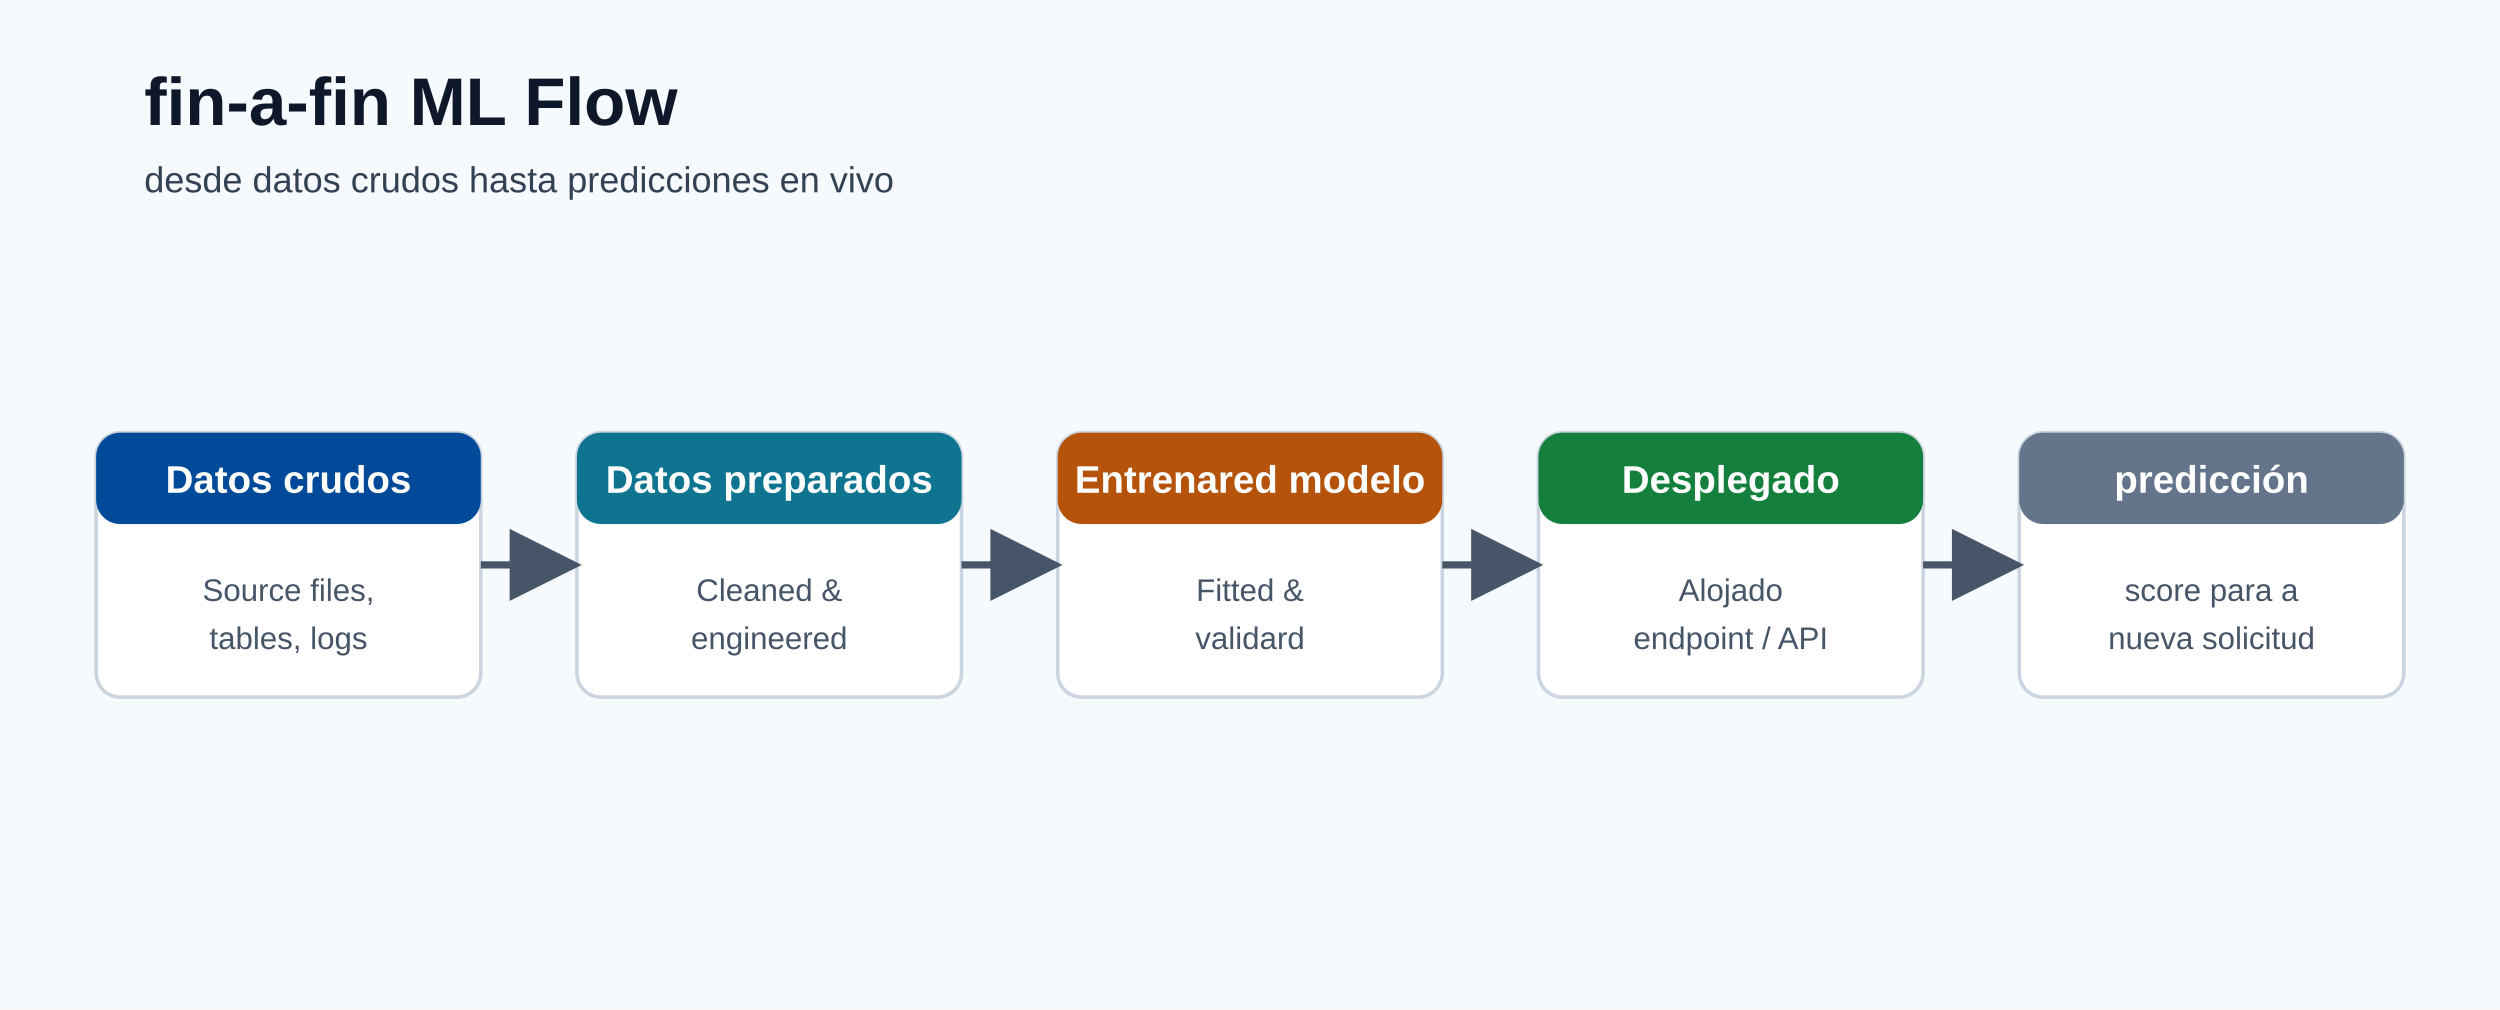
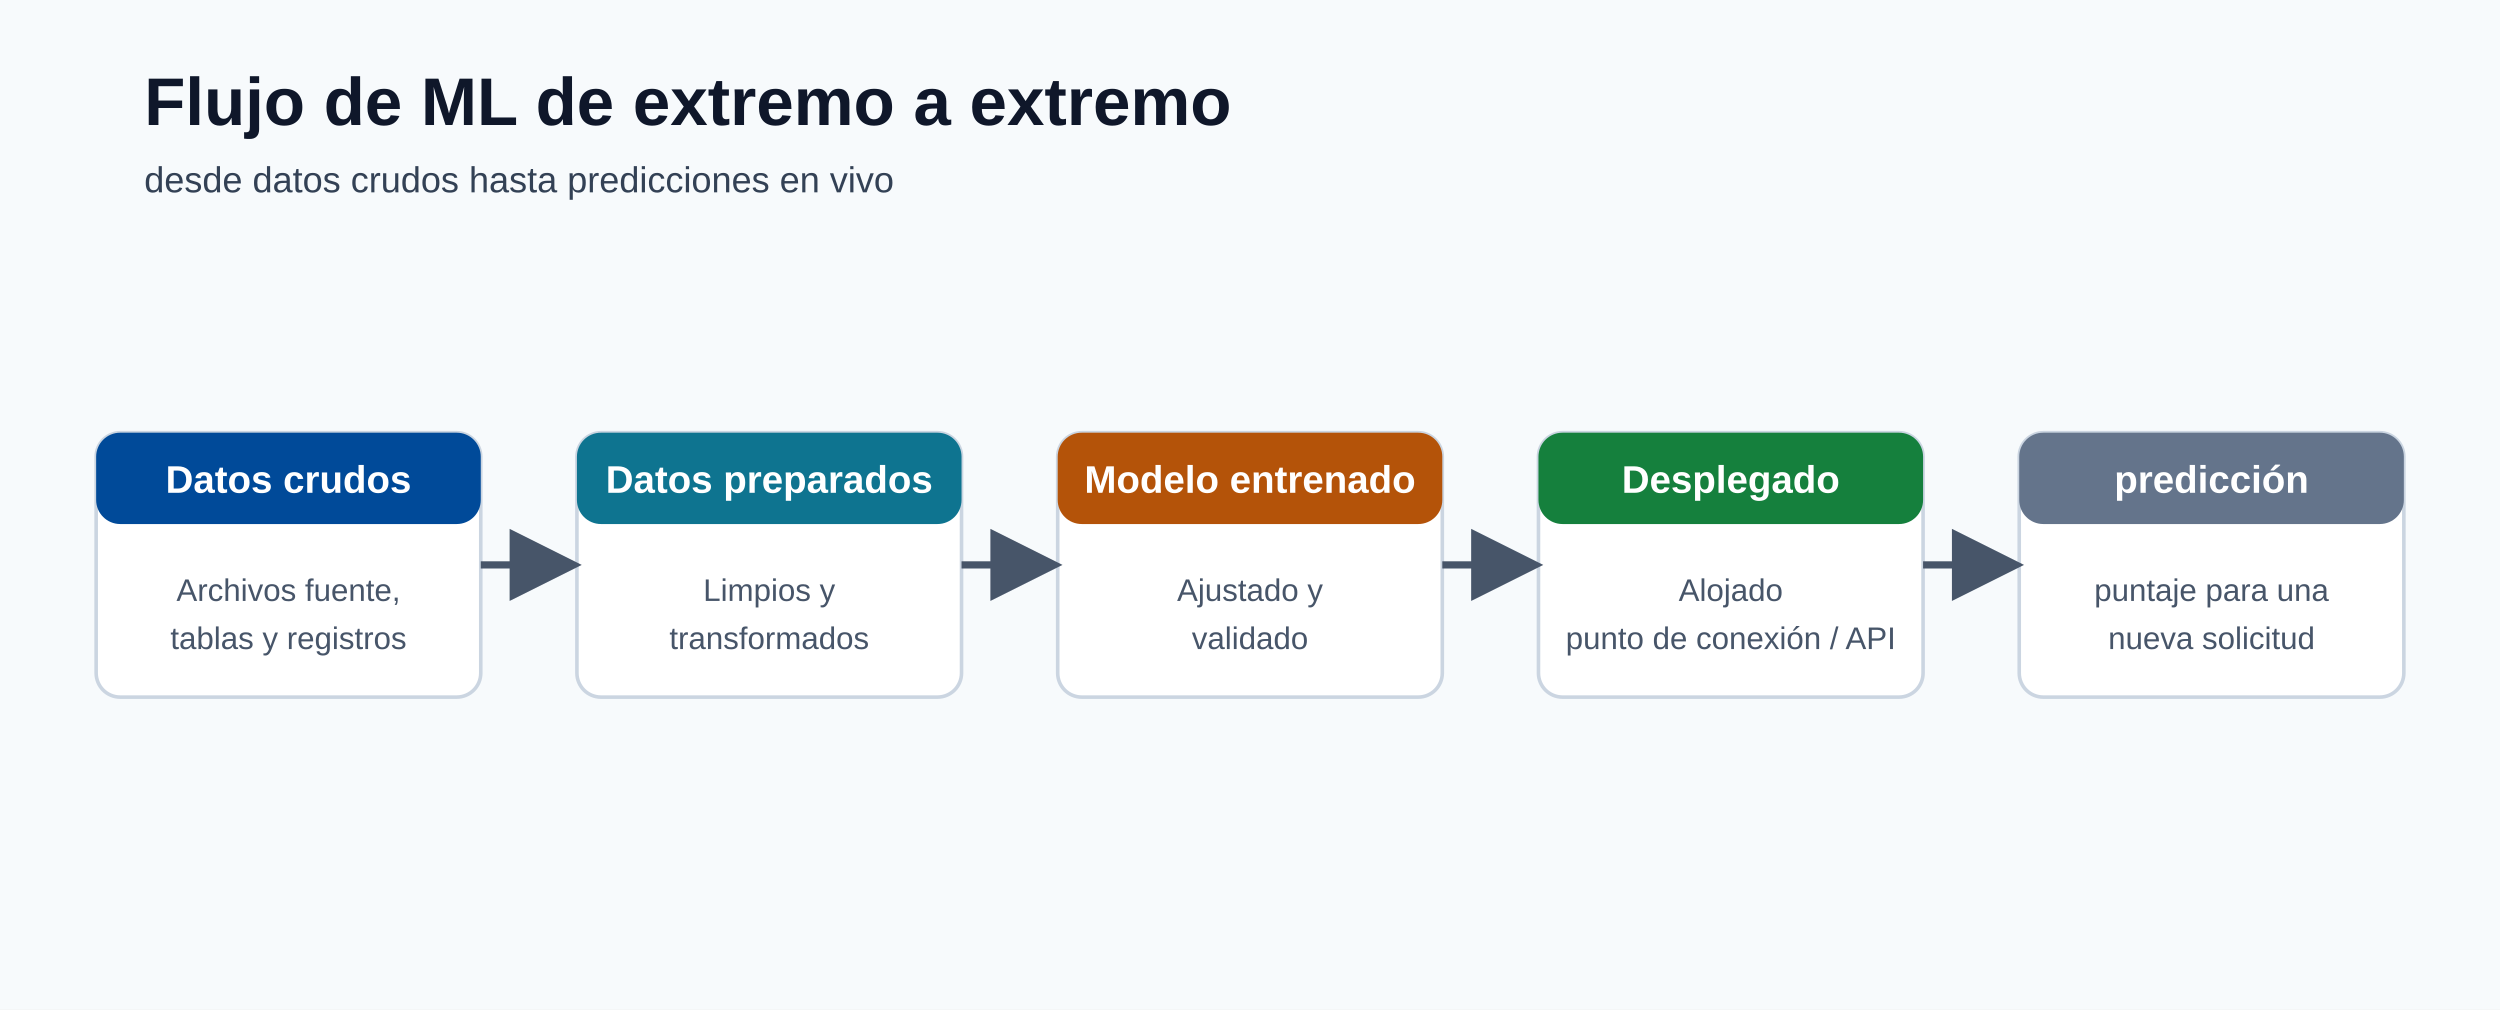
<svg xmlns="http://www.w3.org/2000/svg" width="1040" height="420" viewBox="0 0 1040 420" role="img" aria-labelledby="title desc">
  <defs>
    <style>
      .bg { fill: #f7fafc; }
      .title { fill: #0f172a; font-family: Segoe UI, Arial, sans-serif; font-size: 28px; font-weight: 700; }
      .subtitle { fill: #334155; font-family: Segoe UI, Arial, sans-serif; font-size: 15px; }
      .card { fill: #ffffff; stroke: #cbd5e1; stroke-width: 1.5; }
      .head { font-family: Segoe UI, Arial, sans-serif; font-size: 16px; font-weight: 700; fill: #ffffff; text-anchor: middle; }
      .sub { font-family: Segoe UI, Arial, sans-serif; font-size: 13px; fill: #475569; text-anchor: middle; }
      .arrow { stroke: #475569; stroke-width: 3; fill: none; }
    </style>
    <marker id="ah" markerWidth="10" markerHeight="10" refX="8" refY="5" orient="auto">
      <path d="M0,0 L10,5 L0,10 z" fill="#475569" />
    </marker>
  </defs>
  <rect class="bg" x="0" y="0" width="1040" height="420" />
-   <text class="title" x="60" y="52">fin-a-fin ML Flow</text>
+   <text class="title" x="60" y="52">Flujo de ML de extremo a extremo</text>
  <text class="subtitle" x="60" y="80">desde datos crudos hasta predicciones en vivo</text>
  <rect class="card" x="40" y="180" width="160" height="110" rx="10" />
  <rect x="40" y="180" width="160" height="38" rx="10" fill="#004a99" />
  <text class="head" x="120" y="205">Datos crudos</text>
-   <text class="sub" x="120" y="250">Source files,</text>
-   <text class="sub" x="120" y="270">tables, logs</text>
+   <text class="sub" x="120" y="250">Archivos fuente,</text>
+   <text class="sub" x="120" y="270">tablas y registros</text>
  <rect class="card" x="240" y="180" width="160" height="110" rx="10" />
  <rect x="240" y="180" width="160" height="38" rx="10" fill="#0e7490" />
  <text class="head" x="320" y="205">Datos preparados</text>
-   <text class="sub" x="320" y="250">Cleaned &amp;</text>
-   <text class="sub" x="320" y="270">engineered</text>
+   <text class="sub" x="320" y="250">Limpios y</text>
+   <text class="sub" x="320" y="270">transformados</text>
  <rect class="card" x="440" y="180" width="160" height="110" rx="10" />
  <rect x="440" y="180" width="160" height="38" rx="10" fill="#b45309" />
-   <text class="head" x="520" y="205">Entrenared modelo</text>
-   <text class="sub" x="520" y="250">Fitted &amp;</text>
-   <text class="sub" x="520" y="270">validard</text>
+   <text class="head" x="520" y="205">Modelo entrenado</text>
+   <text class="sub" x="520" y="250">Ajustado y</text>
+   <text class="sub" x="520" y="270">validado</text>
  <rect class="card" x="640" y="180" width="160" height="110" rx="10" />
  <rect x="640" y="180" width="160" height="38" rx="10" fill="#15803d" />
  <text class="head" x="720" y="205">Desplegado</text>
  <text class="sub" x="720" y="250">Alojado</text>
-   <text class="sub" x="720" y="270">endpoint / API</text>
+   <text class="sub" x="720" y="270">punto de conexión / API</text>
  <rect class="card" x="840" y="180" width="160" height="110" rx="10" />
  <rect x="840" y="180" width="160" height="38" rx="10" fill="#64748b" />
  <text class="head" x="920" y="205">predicción</text>
-   <text class="sub" x="920" y="250">score para a</text>
+   <text class="sub" x="920" y="250">puntaje para una</text>
  <text class="sub" x="920" y="270">nueva solicitud</text>
  <line class="arrow" x1="200" y1="235" x2="236" y2="235" marker-end="url(#ah)" />
  <line class="arrow" x1="400" y1="235" x2="436" y2="235" marker-end="url(#ah)" />
  <line class="arrow" x1="600" y1="235" x2="636" y2="235" marker-end="url(#ah)" />
  <line class="arrow" x1="800" y1="235" x2="836" y2="235" marker-end="url(#ah)" />
</svg>
